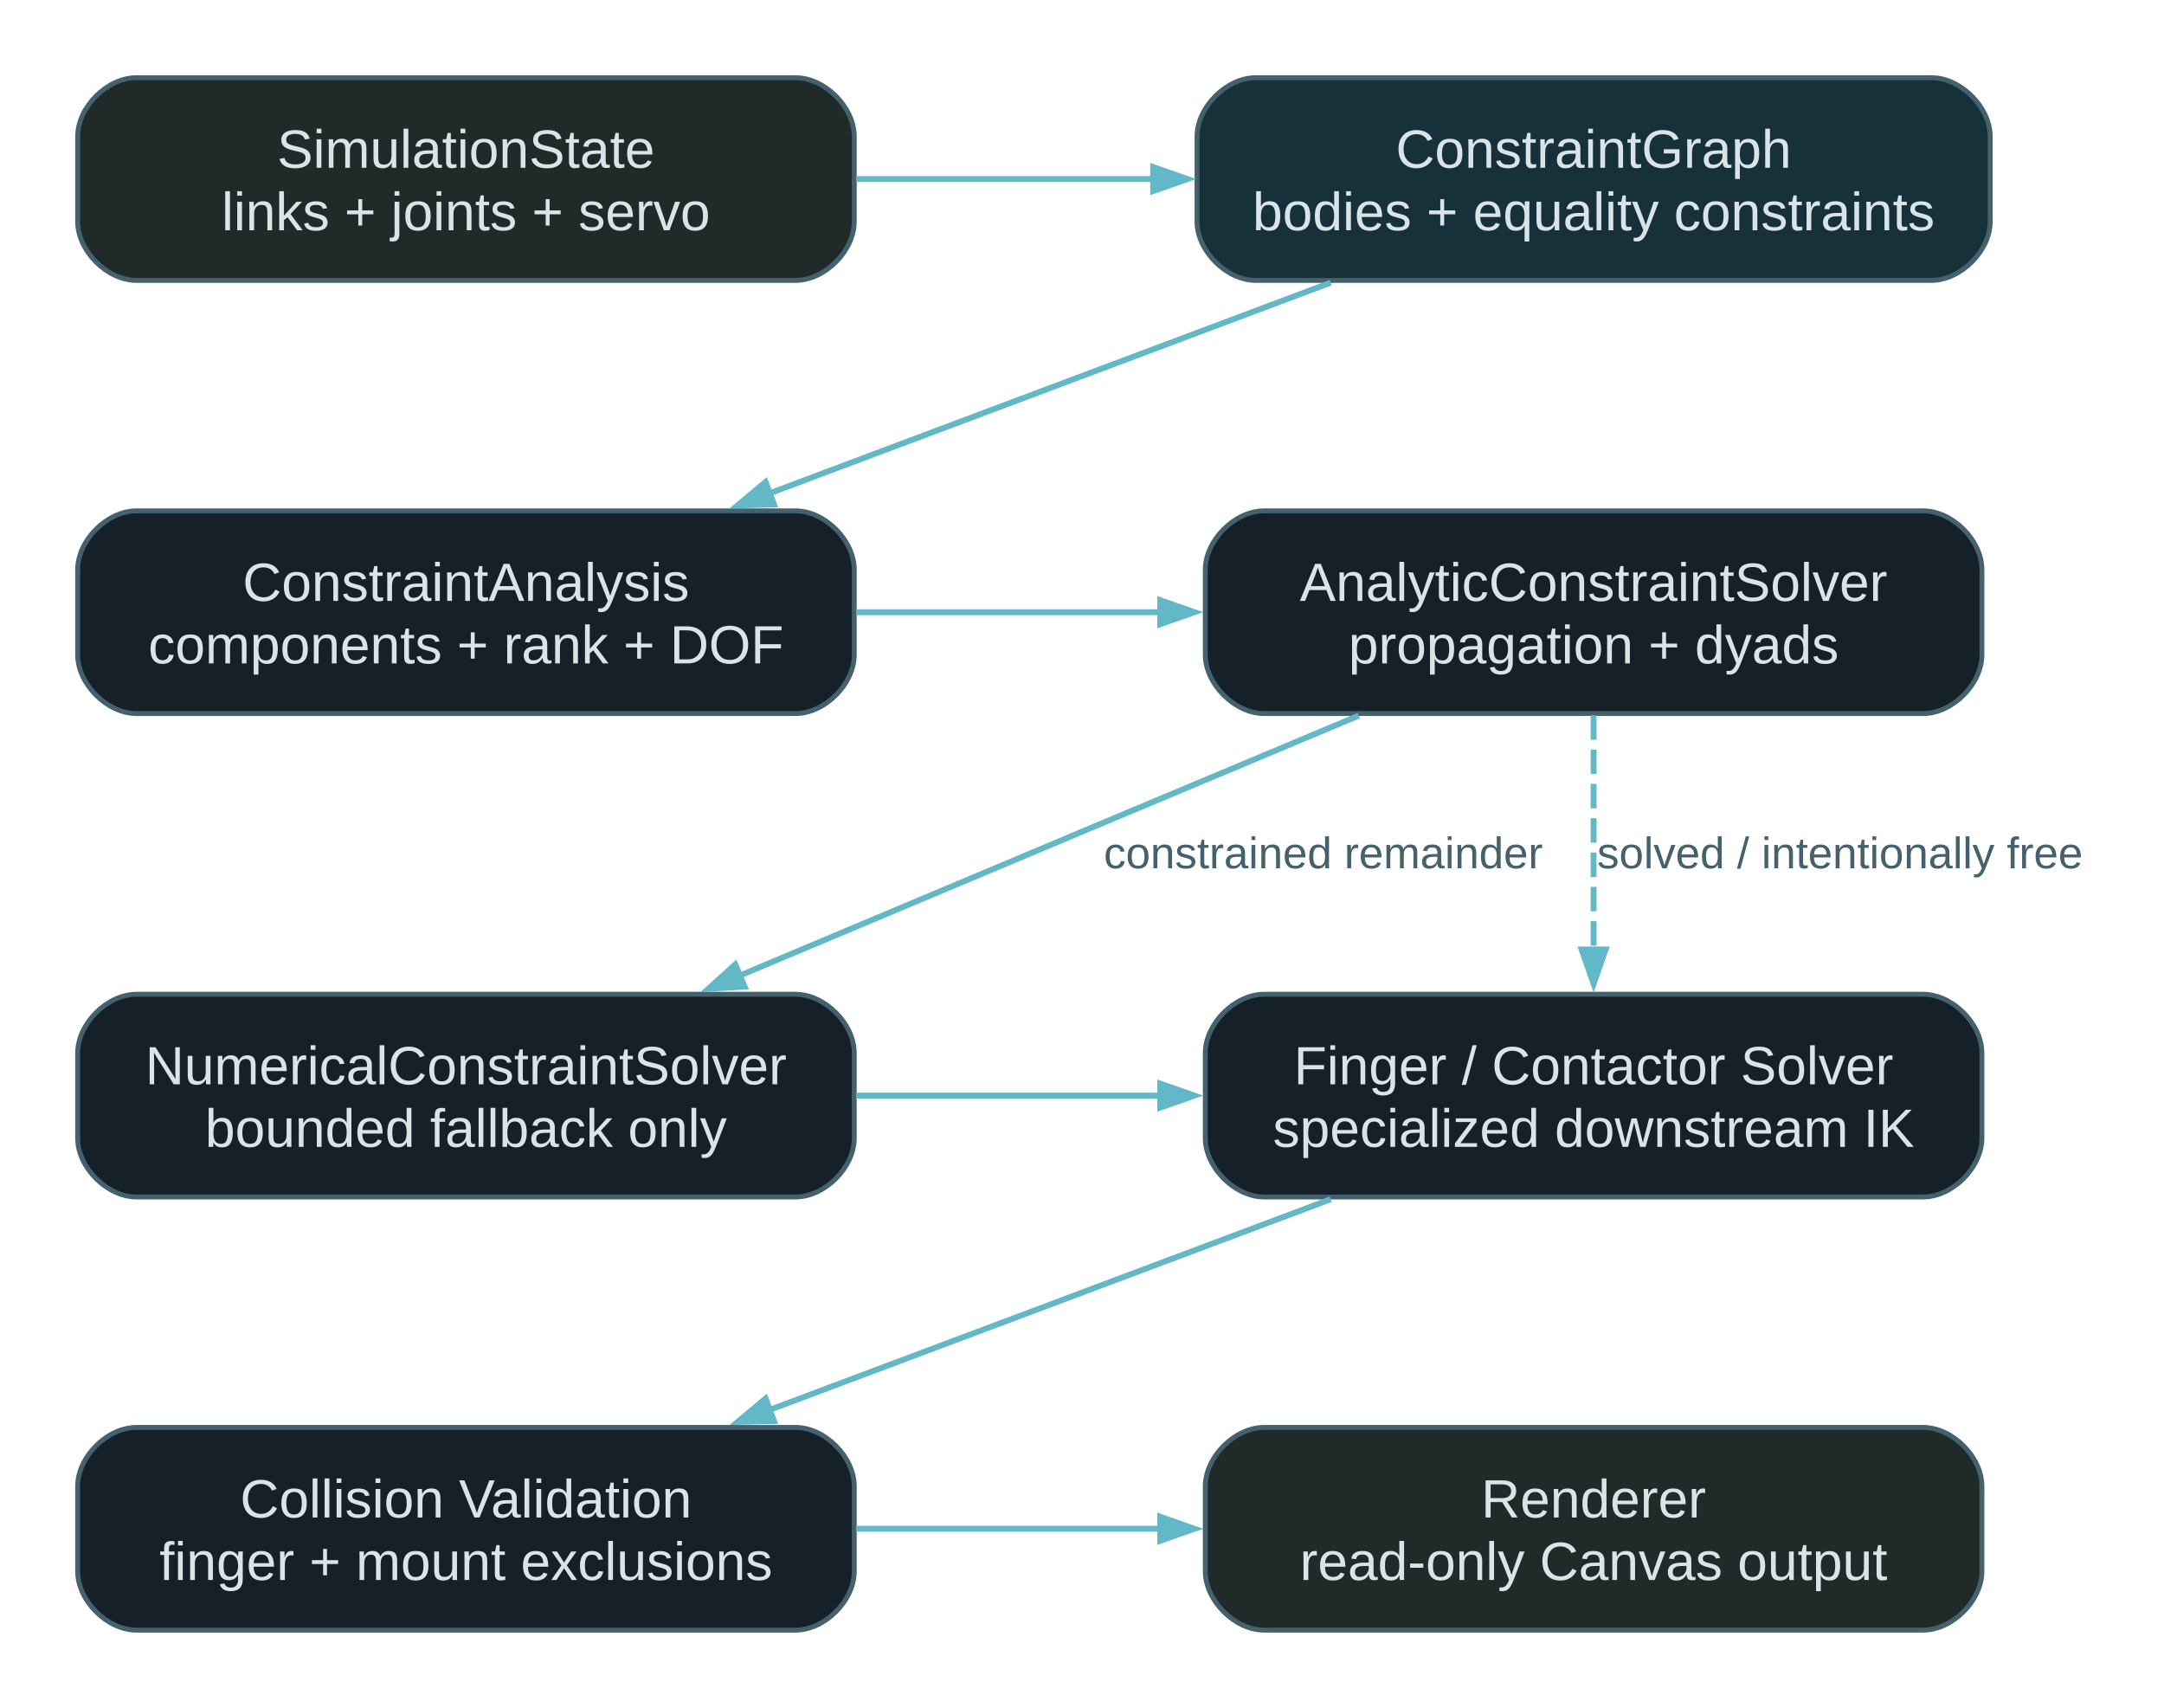
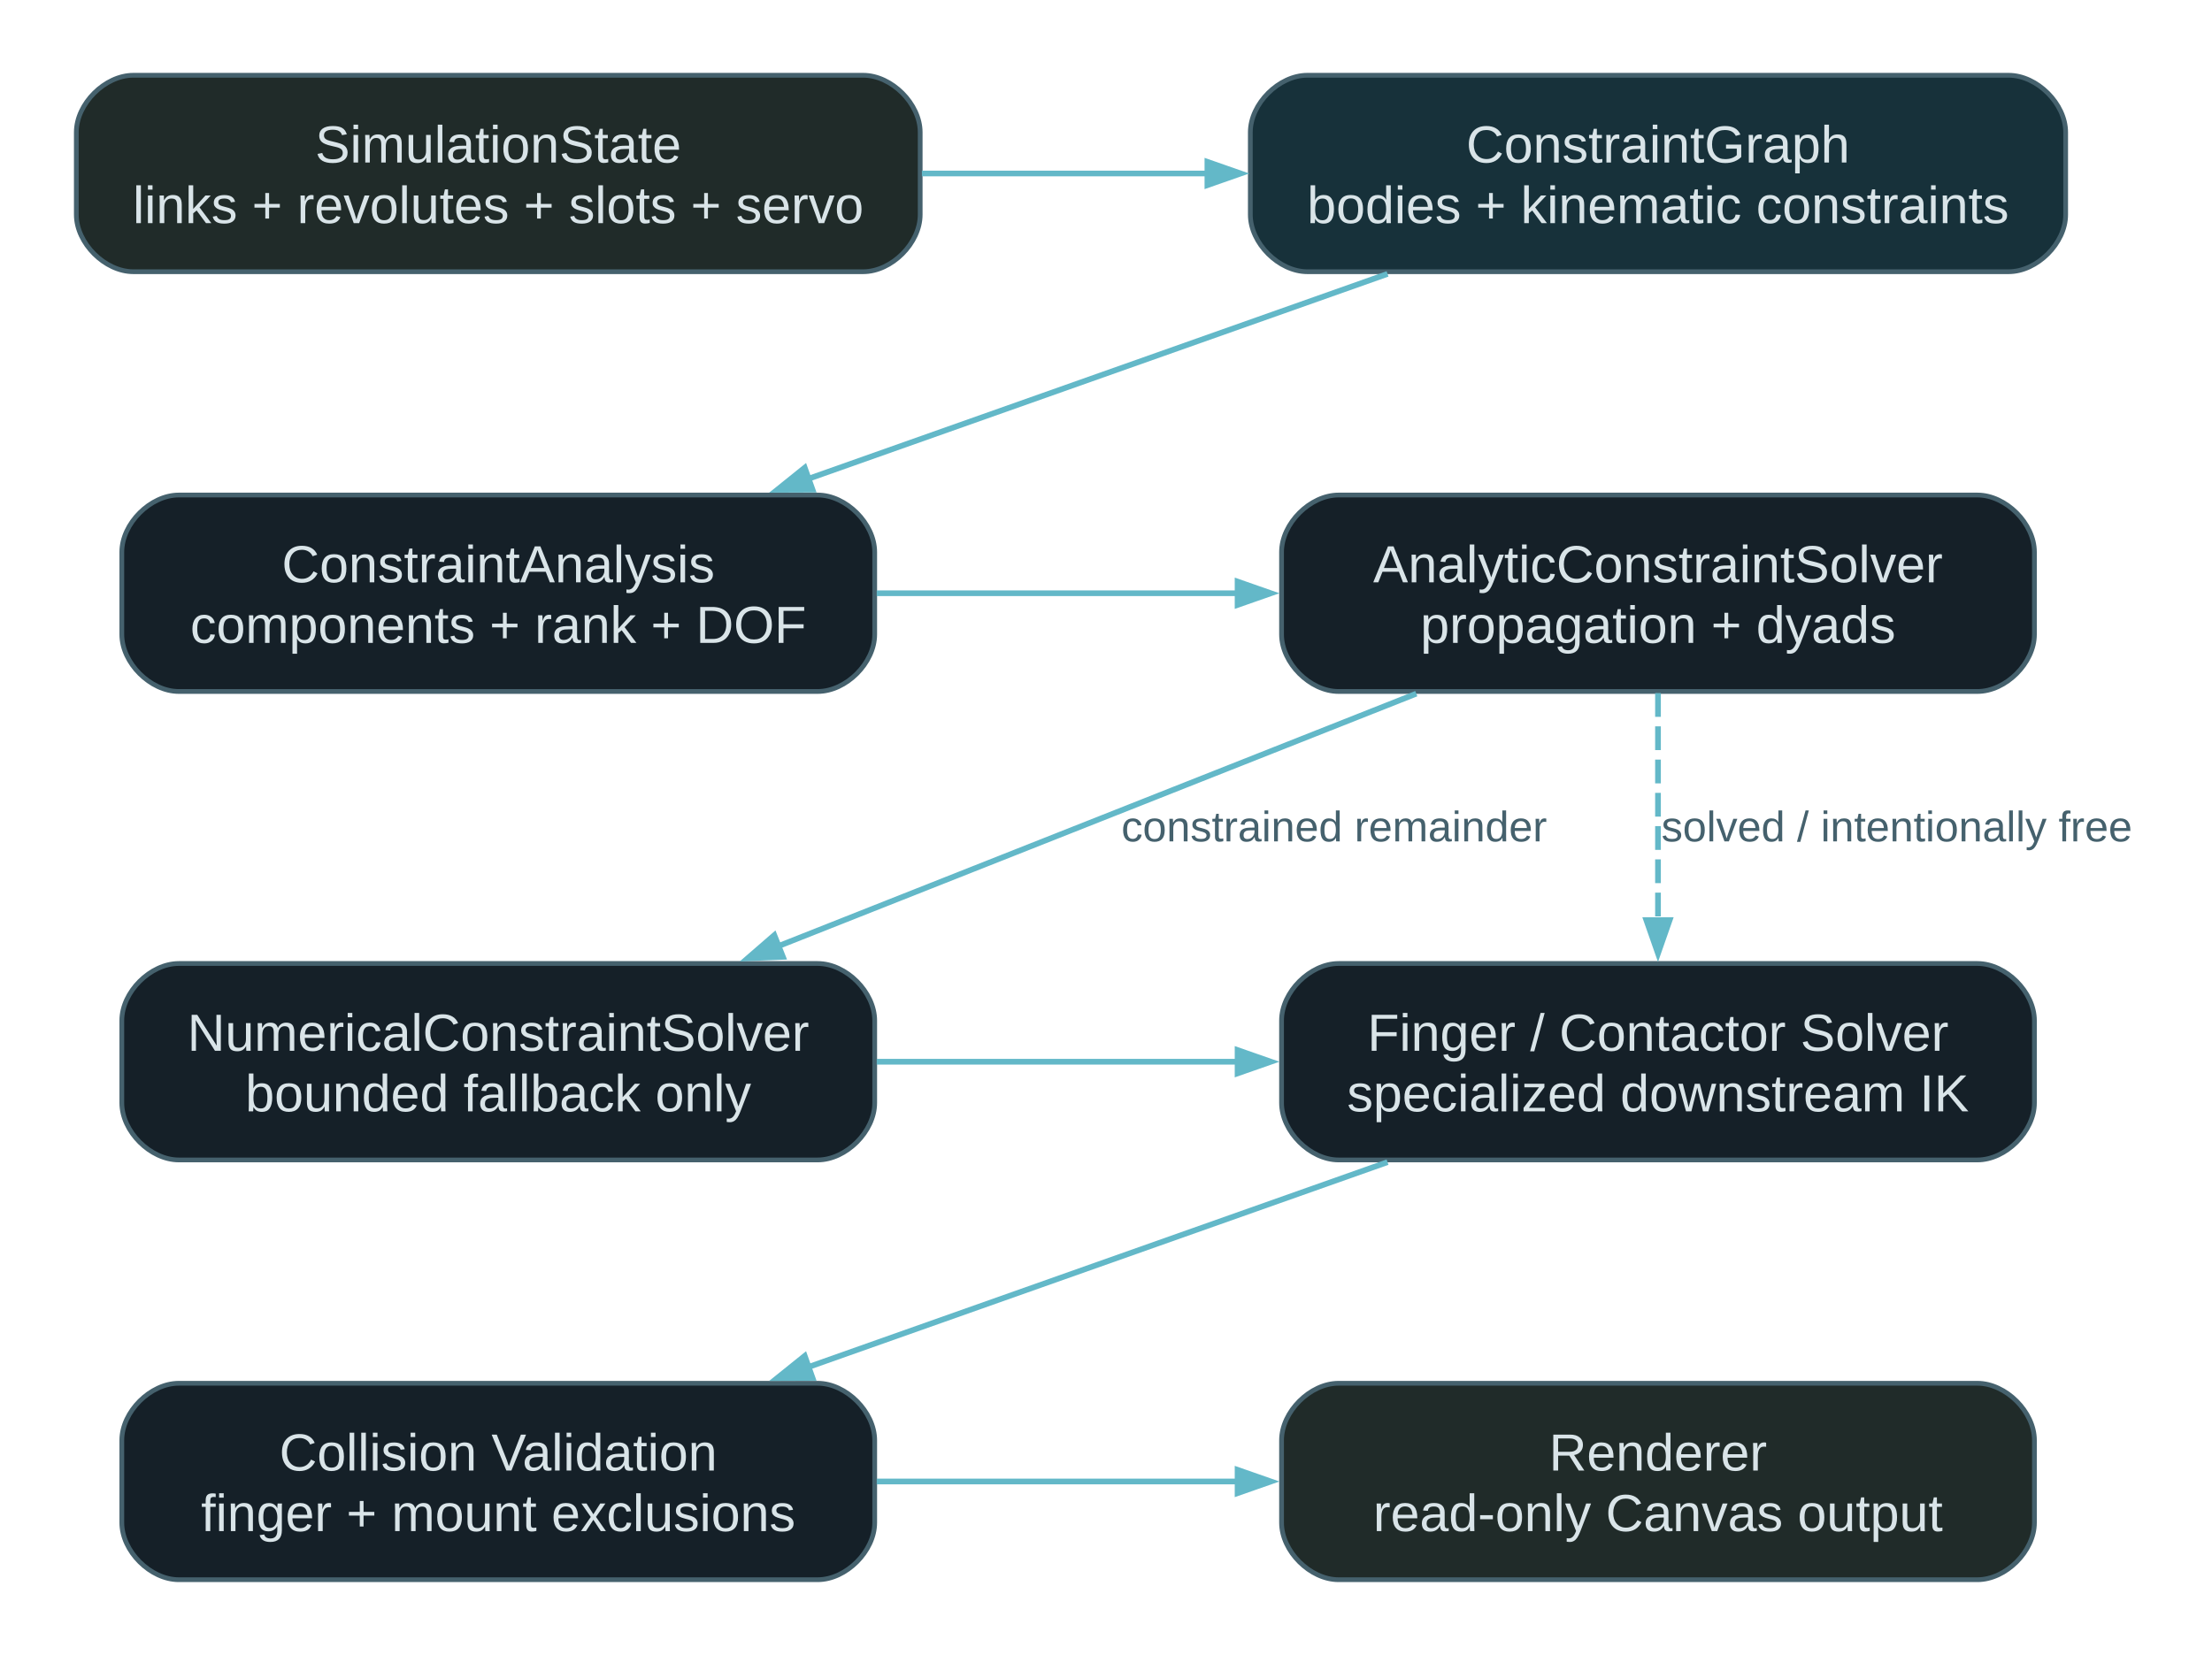
- <svg xmlns="http://www.w3.org/2000/svg" width="441pt" height="348pt" viewBox="0.00 0.00 441.38 348.29">
+ <svg xmlns="http://www.w3.org/2000/svg" width="465pt" height="348pt" viewBox="0.00 0.00 464.95 348.29">
  <g id="graph0" class="graph" transform="scale(1 1) rotate(0) translate(15.84 332.45)">
    <g id="node1" class="node">
-       <path fill="#202b29" stroke="#45616d" d="M146.4,-316.61C146.4,-316.61 12,-316.61 12,-316.61 6,-316.61 0,-310.61 0,-304.61 0,-304.61 0,-287.27 0,-287.27 0,-281.27 6,-275.27 12,-275.27 12,-275.27 146.4,-275.27 146.4,-275.27 152.4,-275.27 158.4,-281.27 158.4,-287.27 158.4,-287.27 158.4,-304.61 158.4,-304.61 158.4,-310.61 152.4,-316.61 146.4,-316.61" />
-       <text text-anchor="middle" x="79.2" y="-298.24" font-family="Arial" font-size="11.00" fill="#d9e4e8">SimulationState</text>
-       <text text-anchor="middle" x="79.2" y="-285.49" font-family="Arial" font-size="11.00" fill="#d9e4e8">links + joints + servo</text>
+       <path fill="#202b29" stroke="#45616d" d="M165.54,-316.61C165.54,-316.61 12,-316.61 12,-316.61 6,-316.61 0,-310.61 0,-304.61 0,-304.61 0,-287.27 0,-287.27 0,-281.27 6,-275.27 12,-275.27 12,-275.27 165.54,-275.27 165.54,-275.27 171.54,-275.27 177.54,-281.27 177.54,-287.27 177.54,-287.27 177.54,-304.61 177.54,-304.61 177.54,-310.61 171.54,-316.61 165.54,-316.61" />
+       <text text-anchor="middle" x="88.77" y="-298.24" font-family="Arial" font-size="11.00" fill="#d9e4e8">SimulationState</text>
+       <text text-anchor="middle" x="88.77" y="-285.49" font-family="Arial" font-size="11.00" fill="#d9e4e8">links + revolutes + slots + servo</text>
    </g>
    <g id="node2" class="node">
-       <path fill="#17313a" stroke="#45616d" d="M378.09,-316.61C378.09,-316.61 240.31,-316.61 240.31,-316.61 234.31,-316.61 228.31,-310.61 228.31,-304.61 228.31,-304.61 228.31,-287.27 228.31,-287.27 228.31,-281.27 234.31,-275.27 240.31,-275.27 240.31,-275.27 378.09,-275.27 378.09,-275.27 384.09,-275.27 390.09,-281.27 390.09,-287.27 390.09,-287.27 390.09,-304.61 390.09,-304.61 390.09,-310.61 384.09,-316.61 378.09,-316.61" />
-       <text text-anchor="middle" x="309.2" y="-298.24" font-family="Arial" font-size="11.00" fill="#d9e4e8">ConstraintGraph</text>
-       <text text-anchor="middle" x="309.2" y="-285.49" font-family="Arial" font-size="11.00" fill="#d9e4e8">bodies + equality constraints</text>
+       <path fill="#17313a" stroke="#45616d" d="M406.54,-316.61C406.54,-316.61 259,-316.61 259,-316.61 253,-316.61 247,-310.61 247,-304.61 247,-304.61 247,-287.27 247,-287.27 247,-281.27 253,-275.27 259,-275.27 259,-275.27 406.54,-275.27 406.54,-275.27 412.54,-275.27 418.54,-281.27 418.54,-287.27 418.54,-287.27 418.54,-304.61 418.54,-304.61 418.54,-310.61 412.54,-316.61 406.54,-316.61" />
+       <text text-anchor="middle" x="332.77" y="-298.24" font-family="Arial" font-size="11.00" fill="#d9e4e8">ConstraintGraph</text>
+       <text text-anchor="middle" x="332.77" y="-285.49" font-family="Arial" font-size="11.00" fill="#d9e4e8">bodies + kinematic constraints</text>
    </g>
    <g id="edge1" class="edge">
-       <path fill="none" stroke="#63b8c8" stroke-width="1.2" d="M158.78,-295.94C168.61,-295.94 200.99,-295.94 219.41,-295.94" />
-       <polygon fill="#63b8c8" stroke="#63b8c8" stroke-width="1.2" points="219.36,-298.39 226.36,-295.94 219.36,-293.49 219.36,-298.39" />
+       <path fill="none" stroke="#63b8c8" stroke-width="1.2" d="M177.9,-295.94C191.86,-295.94 221.25,-295.94 238.35,-295.94" />
+       <polygon fill="#63b8c8" stroke="#63b8c8" stroke-width="1.2" points="237.97,-298.39 244.97,-295.94 237.97,-293.49 237.97,-298.39" />
    </g>
    <g id="node3" class="node">
-       <path fill="#152028" stroke="#45616d" d="M146.4,-228.27C146.4,-228.27 12,-228.27 12,-228.27 6,-228.27 0,-222.27 0,-216.27 0,-216.27 0,-198.93 0,-198.93 0,-192.93 6,-186.93 12,-186.93 12,-186.93 146.4,-186.93 146.4,-186.93 152.4,-186.93 158.4,-192.93 158.4,-198.93 158.4,-198.93 158.4,-216.27 158.4,-216.27 158.4,-222.27 152.4,-228.27 146.4,-228.27" />
-       <text text-anchor="middle" x="79.2" y="-209.9" font-family="Arial" font-size="11.00" fill="#d9e4e8">ConstraintAnalysis</text>
-       <text text-anchor="middle" x="79.2" y="-197.15" font-family="Arial" font-size="11.00" fill="#d9e4e8">components + rank + DOF</text>
+       <path fill="#152028" stroke="#45616d" d="M155.97,-228.27C155.97,-228.27 21.57,-228.27 21.57,-228.27 15.57,-228.27 9.57,-222.27 9.57,-216.27 9.57,-216.27 9.57,-198.93 9.57,-198.93 9.57,-192.93 15.57,-186.93 21.57,-186.93 21.57,-186.93 155.97,-186.93 155.97,-186.93 161.97,-186.93 167.97,-192.93 167.97,-198.93 167.97,-198.93 167.97,-216.27 167.97,-216.27 167.97,-222.27 161.97,-228.27 155.97,-228.27" />
+       <text text-anchor="middle" x="88.77" y="-209.9" font-family="Arial" font-size="11.00" fill="#d9e4e8">ConstraintAnalysis</text>
+       <text text-anchor="middle" x="88.77" y="-197.15" font-family="Arial" font-size="11.00" fill="#d9e4e8">components + rank + DOF</text>
    </g>
    <g id="edge2" class="edge">
-       <path fill="none" stroke="#63b8c8" stroke-width="1.2" d="M255.57,-274.81C221.26,-261.93 176.65,-245.18 140.88,-231.75" />
-       <polygon fill="#63b8c8" stroke="#63b8c8" stroke-width="1.2" points="142.03,-229.57 134.62,-229.4 140.31,-234.16 142.03,-229.57" />
+       <path fill="none" stroke="#63b8c8" stroke-width="1.2" d="M275.87,-274.81C239.32,-261.87 191.75,-245.04 153.72,-231.58" />
+       <polygon fill="#63b8c8" stroke="#63b8c8" stroke-width="1.2" points="154.89,-229.4 147.47,-229.37 153.25,-234.02 154.89,-229.4" />
    </g>
    <g id="node4" class="node">
-       <path fill="#152028" stroke="#45616d" d="M376.4,-228.27C376.4,-228.27 242,-228.27 242,-228.27 236,-228.27 230,-222.27 230,-216.27 230,-216.27 230,-198.93 230,-198.93 230,-192.93 236,-186.93 242,-186.93 242,-186.93 376.4,-186.93 376.4,-186.93 382.4,-186.93 388.4,-192.93 388.4,-198.93 388.4,-198.93 388.4,-216.27 388.4,-216.27 388.4,-222.27 382.4,-228.27 376.4,-228.27" />
-       <text text-anchor="middle" x="309.2" y="-209.9" font-family="Arial" font-size="11.00" fill="#d9e4e8">AnalyticConstraintSolver</text>
-       <text text-anchor="middle" x="309.2" y="-197.15" font-family="Arial" font-size="11.00" fill="#d9e4e8">propagation + dyads</text>
+       <path fill="#152028" stroke="#45616d" d="M399.97,-228.27C399.97,-228.27 265.57,-228.27 265.57,-228.27 259.57,-228.27 253.57,-222.27 253.57,-216.27 253.57,-216.27 253.57,-198.93 253.57,-198.93 253.57,-192.93 259.57,-186.93 265.57,-186.93 265.57,-186.93 399.97,-186.93 399.97,-186.93 405.97,-186.93 411.97,-192.93 411.97,-198.93 411.97,-198.93 411.97,-216.27 411.97,-216.27 411.97,-222.27 405.97,-228.27 399.97,-228.27" />
+       <text text-anchor="middle" x="332.77" y="-209.9" font-family="Arial" font-size="11.00" fill="#d9e4e8">AnalyticConstraintSolver</text>
+       <text text-anchor="middle" x="332.77" y="-197.15" font-family="Arial" font-size="11.00" fill="#d9e4e8">propagation + dyads</text>
    </g>
    <g id="edge3" class="edge">
-       <path fill="none" stroke="#63b8c8" stroke-width="1.2" d="M158.78,-207.6C168.88,-207.6 202.8,-207.6 220.91,-207.6" />
-       <polygon fill="#63b8c8" stroke="#63b8c8" stroke-width="1.2" points="220.8,-210.05 227.8,-207.6 220.8,-205.15 220.8,-210.05" />
+       <path fill="none" stroke="#63b8c8" stroke-width="1.2" d="M168.4,-207.6C169.5,-207.6 170.1,-207.6 170.1,-207.6 170.1,-207.6 223.28,-207.6 244.54,-207.6" />
+       <polygon fill="#63b8c8" stroke="#63b8c8" stroke-width="1.2" points="244.32,-210.05 251.32,-207.6 244.32,-205.15 244.32,-210.05" />
    </g>
    <g id="node5" class="node">
-       <path fill="#152028" stroke="#45616d" d="M146.4,-129.68C146.4,-129.68 12,-129.68 12,-129.68 6,-129.68 0,-123.68 0,-117.68 0,-117.68 0,-100.34 0,-100.34 0,-94.34 6,-88.34 12,-88.34 12,-88.34 146.4,-88.34 146.4,-88.34 152.4,-88.34 158.4,-94.34 158.4,-100.34 158.4,-100.34 158.4,-117.68 158.4,-117.68 158.4,-123.68 152.4,-129.68 146.4,-129.68" />
-       <text text-anchor="middle" x="79.2" y="-111.31" font-family="Arial" font-size="11.00" fill="#d9e4e8">NumericalConstraintSolver</text>
-       <text text-anchor="middle" x="79.2" y="-98.56" font-family="Arial" font-size="11.00" fill="#d9e4e8">bounded fallback only</text>
+       <path fill="#152028" stroke="#45616d" d="M155.97,-129.68C155.97,-129.68 21.57,-129.68 21.57,-129.68 15.57,-129.68 9.57,-123.68 9.57,-117.68 9.57,-117.68 9.57,-100.34 9.57,-100.34 9.57,-94.34 15.57,-88.34 21.57,-88.34 21.57,-88.34 155.97,-88.34 155.97,-88.34 161.97,-88.34 167.97,-94.34 167.97,-100.34 167.97,-100.34 167.97,-117.68 167.97,-117.68 167.97,-123.68 161.97,-129.68 155.97,-129.68" />
+       <text text-anchor="middle" x="88.77" y="-111.31" font-family="Arial" font-size="11.00" fill="#d9e4e8">NumericalConstraintSolver</text>
+       <text text-anchor="middle" x="88.77" y="-98.56" font-family="Arial" font-size="11.00" fill="#d9e4e8">bounded fallback only</text>
    </g>
    <g id="edge4" class="edge">
-       <path fill="none" stroke="#63b8c8" stroke-width="1.2" d="M261.3,-186.51C234.91,-175.45 207.45,-163.93 207.45,-163.93 207.45,-163.93 169.39,-147.93 134.74,-133.36" />
-       <polygon fill="#63b8c8" stroke="#63b8c8" stroke-width="1.2" points="136.03,-131.25 128.63,-130.79 134.13,-135.76 136.03,-131.25" />
-       <text text-anchor="middle" x="254.07" y="-155.38" font-family="Arial" font-size="9.00" fill="#45616d">constrained remainder</text>
+       <path fill="none" stroke="#63b8c8" stroke-width="1.2" d="M281.92,-186.47C242.77,-170.97 188.59,-149.53 147.58,-133.29" />
+       <polygon fill="#63b8c8" stroke="#63b8c8" stroke-width="1.2" points="148.66,-131.08 141.25,-130.78 146.85,-135.64 148.66,-131.08" />
+       <text text-anchor="middle" x="264.64" y="-155.38" font-family="Arial" font-size="9.00" fill="#45616d">constrained remainder</text>
    </g>
    <g id="node6" class="node">
-       <path fill="#152028" stroke="#45616d" d="M376.4,-129.68C376.4,-129.68 242,-129.68 242,-129.68 236,-129.68 230,-123.68 230,-117.68 230,-117.68 230,-100.34 230,-100.34 230,-94.34 236,-88.34 242,-88.34 242,-88.34 376.4,-88.34 376.4,-88.34 382.4,-88.34 388.4,-94.34 388.4,-100.34 388.4,-100.34 388.4,-117.68 388.4,-117.68 388.4,-123.68 382.4,-129.68 376.4,-129.68" />
-       <text text-anchor="middle" x="309.2" y="-111.31" font-family="Arial" font-size="11.00" fill="#d9e4e8">Finger / Contactor Solver</text>
-       <text text-anchor="middle" x="309.2" y="-98.56" font-family="Arial" font-size="11.00" fill="#d9e4e8">specialized downstream IK</text>
+       <path fill="#152028" stroke="#45616d" d="M399.97,-129.68C399.97,-129.68 265.57,-129.68 265.57,-129.68 259.57,-129.68 253.57,-123.68 253.57,-117.68 253.57,-117.68 253.57,-100.34 253.57,-100.34 253.57,-94.34 259.57,-88.34 265.57,-88.34 265.57,-88.34 399.97,-88.34 399.97,-88.34 405.97,-88.34 411.97,-94.34 411.97,-100.34 411.97,-100.34 411.97,-117.68 411.97,-117.68 411.97,-123.68 405.97,-129.68 399.97,-129.68" />
+       <text text-anchor="middle" x="332.77" y="-111.31" font-family="Arial" font-size="11.00" fill="#d9e4e8">Finger / Contactor Solver</text>
+       <text text-anchor="middle" x="332.77" y="-98.56" font-family="Arial" font-size="11.00" fill="#d9e4e8">specialized downstream IK</text>
    </g>
    <g id="edge5" class="edge">
-       <path fill="none" stroke="#63b8c8" stroke-width="1.2" stroke-dasharray="5,2" d="M309.2,-186.59C309.2,-172.73 309.2,-154.07 309.2,-138.65" />
-       <polygon fill="#63b8c8" stroke="#63b8c8" stroke-width="1.2" points="311.65,-138.81 309.2,-131.81 306.75,-138.81 311.65,-138.81" />
-       <text text-anchor="middle" x="359.45" y="-155.38" font-family="Arial" font-size="9.00" fill="#45616d">solved / intentionally free</text>
+       <path fill="none" stroke="#63b8c8" stroke-width="1.2" stroke-dasharray="5,2" d="M332.77,-186.59C332.77,-172.73 332.77,-154.07 332.77,-138.65" />
+       <polygon fill="#63b8c8" stroke="#63b8c8" stroke-width="1.2" points="335.22,-138.81 332.77,-131.81 330.32,-138.81 335.22,-138.81" />
+       <text text-anchor="middle" x="383.02" y="-155.38" font-family="Arial" font-size="9.00" fill="#45616d">solved / intentionally free</text>
    </g>
    <g id="edge6" class="edge">
-       <path fill="none" stroke="#63b8c8" stroke-width="1.2" d="M158.78,-109.01C168.88,-109.01 202.8,-109.01 220.91,-109.01" />
-       <polygon fill="#63b8c8" stroke="#63b8c8" stroke-width="1.2" points="220.8,-111.46 227.8,-109.01 220.8,-106.56 220.8,-111.46" />
+       <path fill="none" stroke="#63b8c8" stroke-width="1.2" d="M168.4,-109.01C169.5,-109.01 170.1,-109.01 170.1,-109.01 170.1,-109.01 223.28,-109.01 244.54,-109.01" />
+       <polygon fill="#63b8c8" stroke="#63b8c8" stroke-width="1.2" points="244.32,-111.46 251.32,-109.01 244.32,-106.56 244.32,-111.46" />
    </g>
    <g id="node7" class="node">
-       <path fill="#152028" stroke="#45616d" d="M146.4,-41.34C146.4,-41.34 12,-41.34 12,-41.34 6,-41.34 0,-35.34 0,-29.34 0,-29.34 0,-12 0,-12 0,-6 6,0 12,0 12,0 146.4,0 146.4,0 152.4,0 158.4,-6 158.4,-12 158.4,-12 158.4,-29.34 158.4,-29.34 158.4,-35.34 152.4,-41.34 146.4,-41.34" />
-       <text text-anchor="middle" x="79.2" y="-22.97" font-family="Arial" font-size="11.00" fill="#d9e4e8">Collision Validation</text>
-       <text text-anchor="middle" x="79.2" y="-10.22" font-family="Arial" font-size="11.00" fill="#d9e4e8">finger + mount exclusions</text>
+       <path fill="#152028" stroke="#45616d" d="M155.97,-41.34C155.97,-41.34 21.57,-41.34 21.57,-41.34 15.57,-41.34 9.57,-35.34 9.57,-29.34 9.57,-29.34 9.57,-12 9.57,-12 9.57,-6 15.57,0 21.57,0 21.57,0 155.97,0 155.97,0 161.97,0 167.97,-6 167.97,-12 167.97,-12 167.97,-29.34 167.97,-29.34 167.97,-35.34 161.97,-41.34 155.97,-41.34" />
+       <text text-anchor="middle" x="88.77" y="-22.97" font-family="Arial" font-size="11.00" fill="#d9e4e8">Collision Validation</text>
+       <text text-anchor="middle" x="88.77" y="-10.22" font-family="Arial" font-size="11.00" fill="#d9e4e8">finger + mount exclusions</text>
    </g>
    <g id="edge7" class="edge">
-       <path fill="none" stroke="#63b8c8" stroke-width="1.2" d="M255.57,-87.88C221.26,-75 176.65,-58.25 140.88,-44.82" />
-       <polygon fill="#63b8c8" stroke="#63b8c8" stroke-width="1.2" points="142.03,-42.64 134.62,-42.47 140.31,-47.23 142.03,-42.64" />
+       <path fill="none" stroke="#63b8c8" stroke-width="1.2" d="M275.87,-87.88C239.32,-74.94 191.75,-58.11 153.72,-44.65" />
+       <polygon fill="#63b8c8" stroke="#63b8c8" stroke-width="1.2" points="154.89,-42.47 147.47,-42.44 153.25,-47.09 154.89,-42.47" />
    </g>
    <g id="node8" class="node">
-       <path fill="#202b29" stroke="#45616d" d="M376.4,-41.34C376.4,-41.34 242,-41.34 242,-41.34 236,-41.34 230,-35.34 230,-29.34 230,-29.34 230,-12 230,-12 230,-6 236,0 242,0 242,0 376.4,0 376.4,0 382.4,0 388.4,-6 388.4,-12 388.4,-12 388.4,-29.34 388.4,-29.34 388.4,-35.34 382.4,-41.34 376.4,-41.34" />
-       <text text-anchor="middle" x="309.2" y="-22.97" font-family="Arial" font-size="11.00" fill="#d9e4e8">Renderer</text>
-       <text text-anchor="middle" x="309.2" y="-10.22" font-family="Arial" font-size="11.00" fill="#d9e4e8">read-only Canvas output</text>
+       <path fill="#202b29" stroke="#45616d" d="M399.97,-41.34C399.97,-41.34 265.57,-41.34 265.57,-41.34 259.57,-41.34 253.57,-35.34 253.57,-29.34 253.57,-29.34 253.57,-12 253.57,-12 253.57,-6 259.57,0 265.57,0 265.57,0 399.97,0 399.97,0 405.97,0 411.97,-6 411.97,-12 411.97,-12 411.97,-29.34 411.97,-29.34 411.97,-35.34 405.97,-41.34 399.97,-41.34" />
+       <text text-anchor="middle" x="332.77" y="-22.97" font-family="Arial" font-size="11.00" fill="#d9e4e8">Renderer</text>
+       <text text-anchor="middle" x="332.77" y="-10.22" font-family="Arial" font-size="11.00" fill="#d9e4e8">read-only Canvas output</text>
    </g>
    <g id="edge8" class="edge">
-       <path fill="none" stroke="#63b8c8" stroke-width="1.2" d="M158.78,-20.67C168.88,-20.67 202.8,-20.67 220.91,-20.67" />
-       <polygon fill="#63b8c8" stroke="#63b8c8" stroke-width="1.2" points="220.8,-23.12 227.8,-20.67 220.8,-18.22 220.8,-23.12" />
+       <path fill="none" stroke="#63b8c8" stroke-width="1.2" d="M168.4,-20.67C169.5,-20.67 170.1,-20.67 170.1,-20.67 170.1,-20.67 223.28,-20.67 244.54,-20.67" />
+       <polygon fill="#63b8c8" stroke="#63b8c8" stroke-width="1.2" points="244.32,-23.12 251.32,-20.67 244.32,-18.22 244.32,-23.12" />
    </g>
  </g>
</svg>
